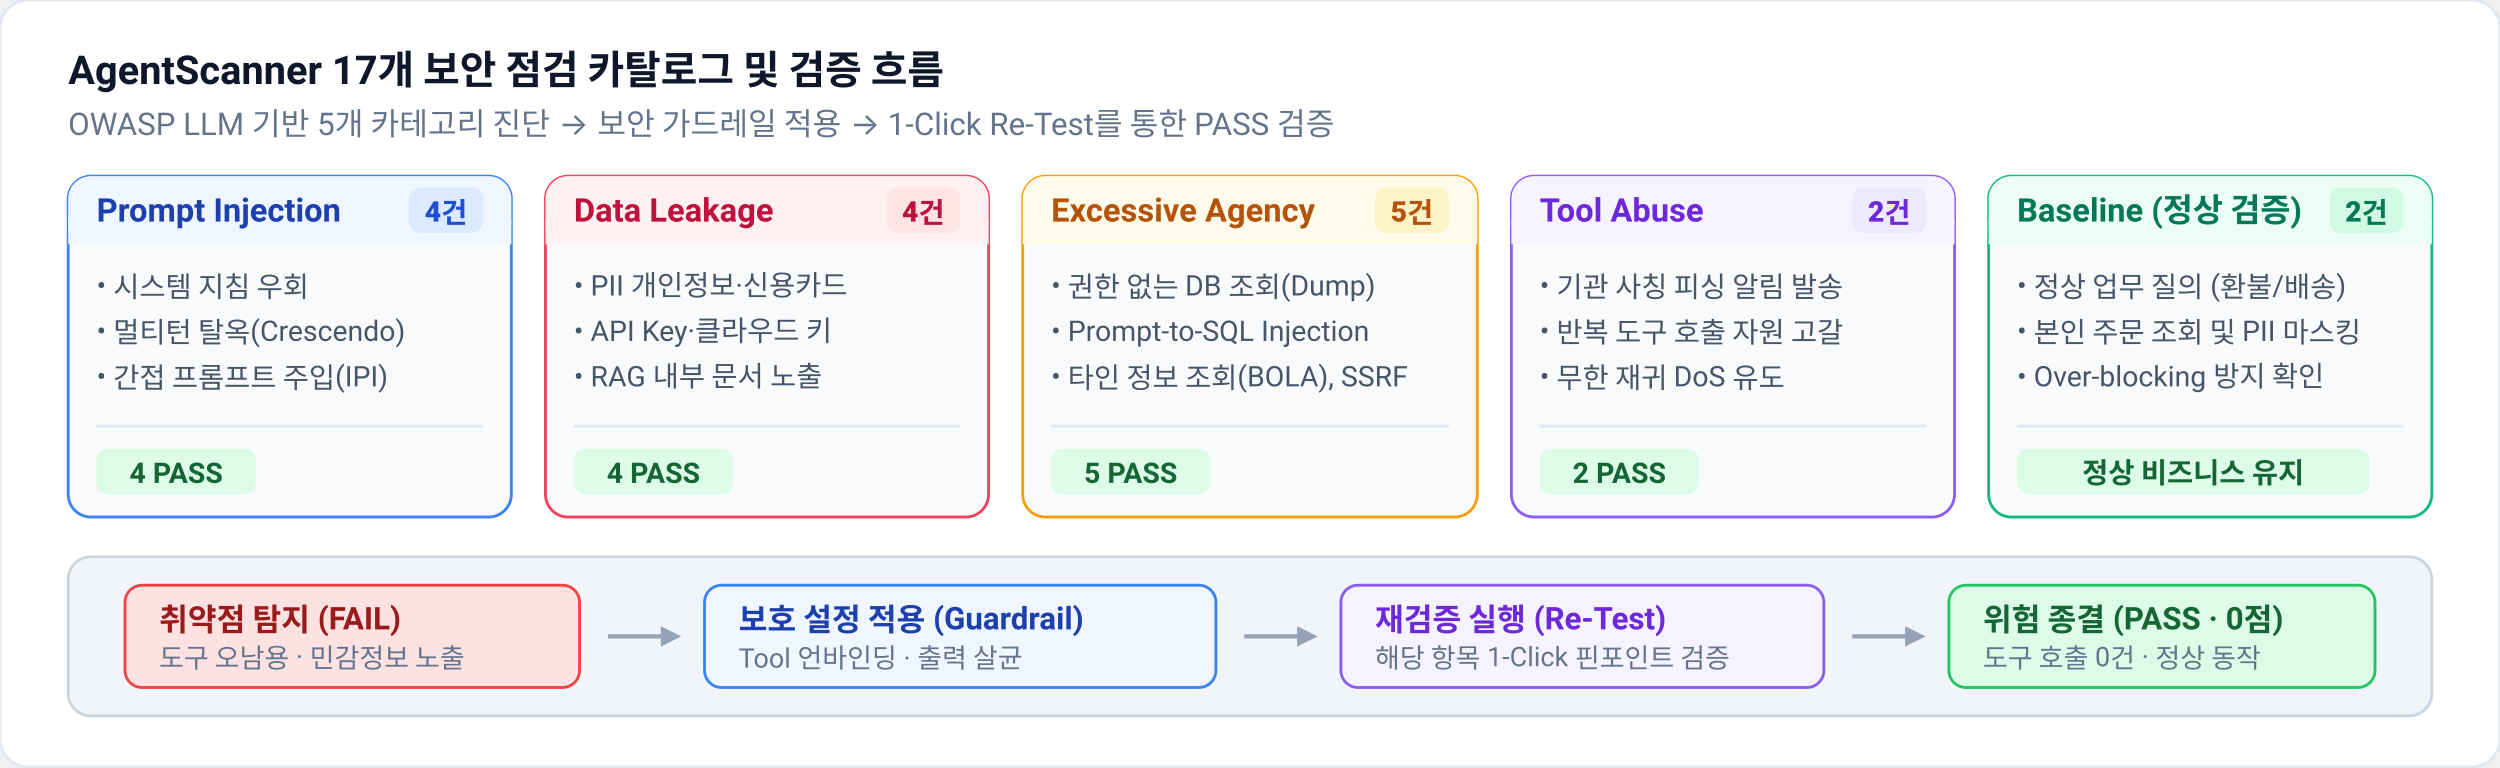
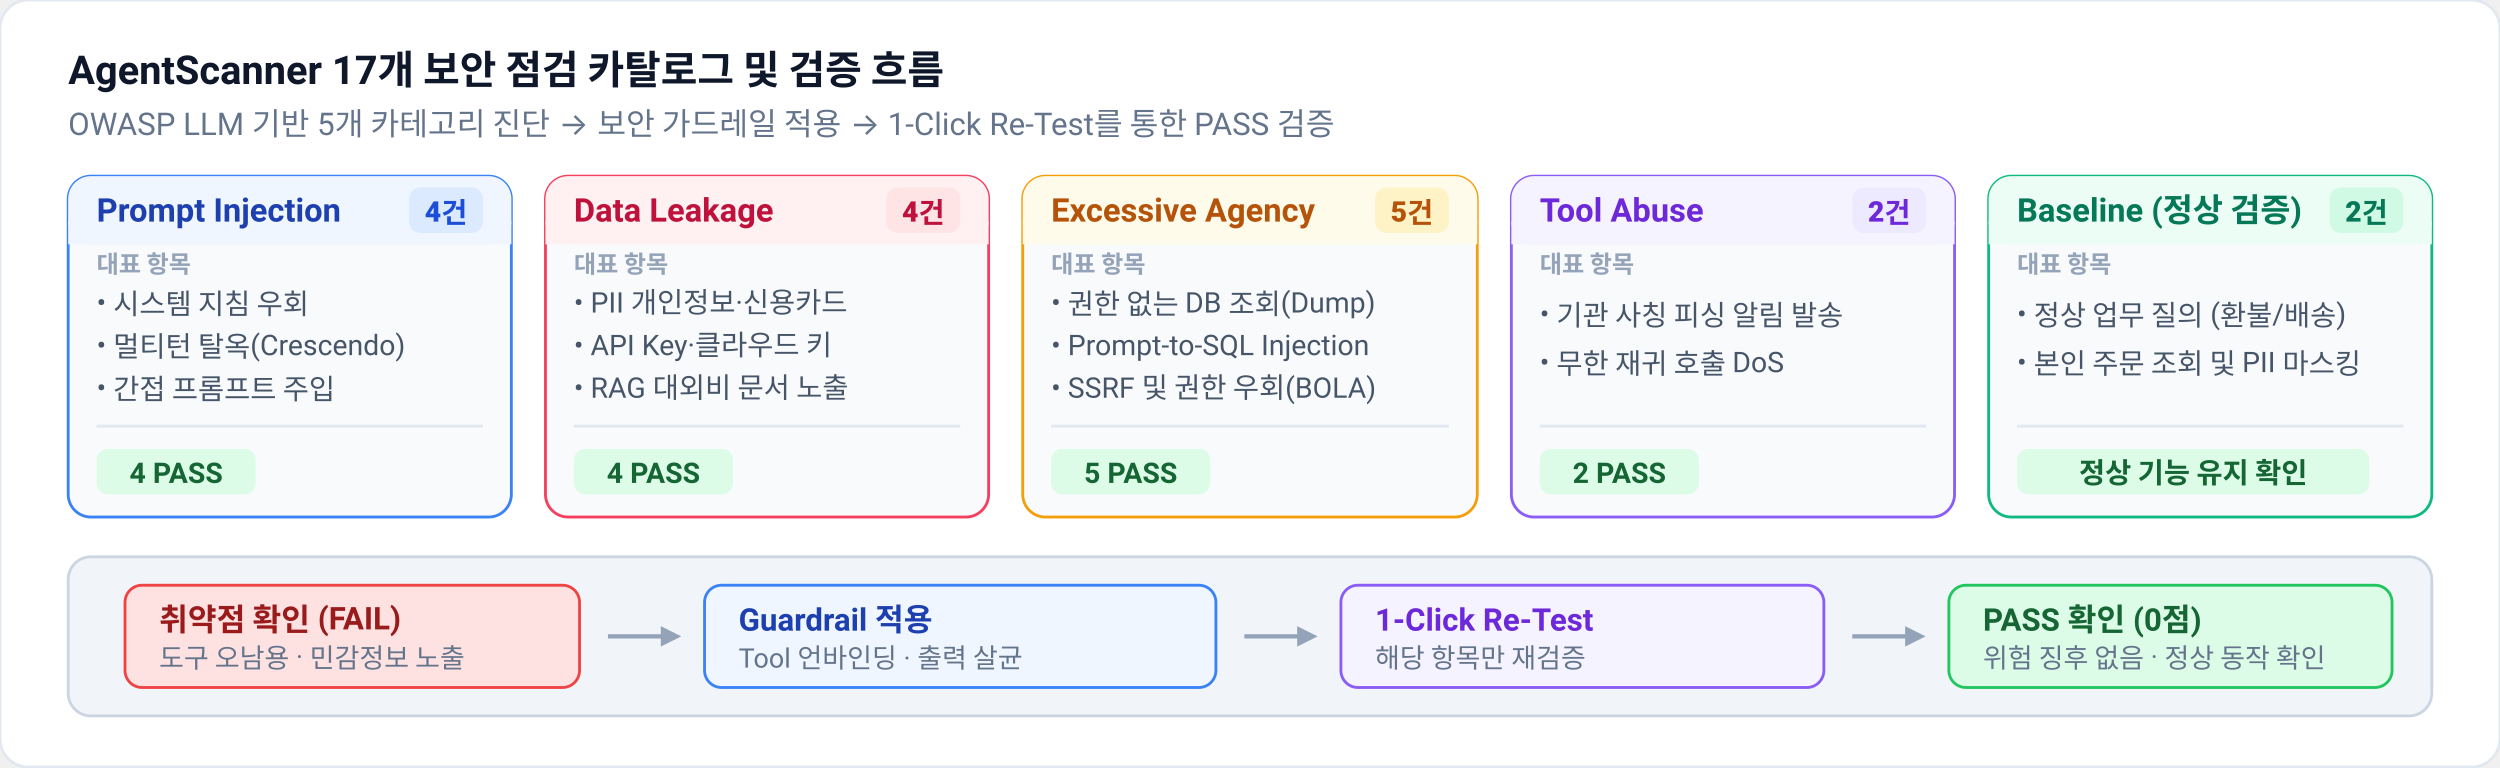
<svg xmlns="http://www.w3.org/2000/svg" viewBox="0 0 880 270" width="100%" height="100%">
  <defs>
    <style>
      .main-title { font-family: -apple-system, BlinkMacSystemFont, "Segoe UI", Roboto, "Apple SD Gothic Neo", sans-serif; font-size: 14px; font-weight: 700; fill: #0f172a; }
      .sub-title { font-family: -apple-system, BlinkMacSystemFont, "Segoe UI", Roboto, "Apple SD Gothic Neo", sans-serif; font-size: 11px; fill: #64748b; }
      .cat-title { font-family: -apple-system, BlinkMacSystemFont, "Segoe UI", Roboto, "Apple SD Gothic Neo", sans-serif; font-size: 11.5px; font-weight: 700; }
      .count-badge { font-family: -apple-system, BlinkMacSystemFont, "Segoe UI", Roboto, sans-serif; font-size: 10px; font-weight: 800; }
+       .rep-label { font-family: -apple-system, BlinkMacSystemFont, "Segoe UI", Roboto, "Apple SD Gothic Neo", sans-serif; font-size: 8.5px; font-weight: 600; fill: #94a3b8; }
      .item-text { font-family: -apple-system, BlinkMacSystemFont, "Segoe UI", Roboto, "Apple SD Gothic Neo", sans-serif; font-size: 10px; fill: #475569; }
      .pass-text { font-family: -apple-system, BlinkMacSystemFont, "Segoe UI", Roboto, "Apple SD Gothic Neo", sans-serif; font-size: 10px; font-weight: 700; fill: #166534; }
      .flow-step { font-family: -apple-system, BlinkMacSystemFont, "Segoe UI", Roboto, "Apple SD Gothic Neo", sans-serif; font-size: 11px; font-weight: 700; }
      .flow-sub { font-family: -apple-system, BlinkMacSystemFont, "Segoe UI", Roboto, "Apple SD Gothic Neo", sans-serif; font-size: 9.5px; fill: #64748b; }
      .box { rx: 8px; ry: 8px; stroke-width: 1px; }
      .arrow { stroke: #94a3b8; stroke-width: 1.5px; fill: none; }
      .arrow-head { fill: #94a3b8; }
    </style>
    <marker id="arrow" viewBox="0 0 10 10" refX="6" refY="5" markerWidth="6" markerHeight="6" orient="auto-start-reverse">
      <path d="M 0 1 L 8 5 L 0 9 z" class="arrow-head" />
    </marker>
  </defs>
  <rect width="880" height="270" fill="#ffffff" stroke="#e2e8f0" stroke-width="1" rx="10" />
  <g transform="translate(24, 20)">
    <text x="0" y="0" class="main-title" dominant-baseline="hanging">AgentScanner 17개 보안 점검 카탈로그 및 검증 흐름</text>
    <text x="0" y="20" class="sub-title" dominant-baseline="hanging">OWASP LLM 기반 5개 카테고리 진단 → 보안 가드레일 적용 → 1-Click Re-Test를 통한 PASS 검증</text>
  </g>
  <g transform="translate(24, 62)">
    <rect class="box" width="156" height="120" fill="#f8fafc" stroke="#3b82f6" />
    <rect x="0" y="0" width="156" height="24" rx="8" fill="#eff6ff" />
    <rect x="0" y="16" width="156" height="8" fill="#eff6ff" />
    <text x="10" y="16" class="cat-title" fill="#1e40af">Prompt Injection</text>
    <rect x="120" y="4" width="26" height="16" rx="4" fill="#dbeafe" />
    <text x="133" y="16" class="count-badge" fill="#1d4ed8" text-anchor="middle">4건</text>
-     <text x="10" y="42" class="item-text">• 시스템 지침 우회</text>
-     <text x="10" y="58" class="item-text">• 멀티턴 탈옥(Crescendo)</text>
-     <text x="10" y="74" class="item-text">• 간접 프롬프트 주입(IPI)</text>
+     <text x="10" y="34" class="rep-label">대표 항목</text>
+     <text x="10" y="48" class="item-text">• 시스템 지침 우회</text>
+     <text x="10" y="63" class="item-text">• 멀티턴 탈옥(Crescendo)</text>
+     <text x="10" y="78" class="item-text">• 간접 프롬프트 주입</text>
    <line x1="10" y1="88" x2="146" y2="88" stroke="#e2e8f0" stroke-width="1" />
    <rect x="10" y="96" width="56" height="16" rx="4" fill="#dcfce7" />
    <text x="38" y="108" class="pass-text" text-anchor="middle">4 PASS</text>
  </g>
  <g transform="translate(192, 62)">
    <rect class="box" width="156" height="120" fill="#f8fafc" stroke="#f43f5e" />
    <rect x="0" y="0" width="156" height="24" rx="8" fill="#fff1f2" />
    <rect x="0" y="16" width="156" height="8" fill="#fff1f2" />
    <text x="10" y="16" class="cat-title" fill="#be123c">Data Leakage</text>
    <rect x="120" y="4" width="26" height="16" rx="4" fill="#ffe4e6" />
    <text x="133" y="16" class="count-badge" fill="#be123c" text-anchor="middle">4건</text>
-     <text x="10" y="42" class="item-text">• PII 개인정보·신용카드</text>
-     <text x="10" y="58" class="item-text">• API Key·클라우드 키</text>
-     <text x="10" y="74" class="item-text">• RAG 내부 문서 노출</text>
+     <text x="10" y="34" class="rep-label">대표 항목</text>
+     <text x="10" y="48" class="item-text">• PII 개인정보·신용카드</text>
+     <text x="10" y="63" class="item-text">• API Key·클라우드 키</text>
+     <text x="10" y="78" class="item-text">• RAG 대외비 문서 노출</text>
    <line x1="10" y1="88" x2="146" y2="88" stroke="#e2e8f0" stroke-width="1" />
    <rect x="10" y="96" width="56" height="16" rx="4" fill="#dcfce7" />
    <text x="38" y="108" class="pass-text" text-anchor="middle">4 PASS</text>
  </g>
  <g transform="translate(360, 62)">
    <rect class="box" width="160" height="120" fill="#f8fafc" stroke="#f59e0b" />
    <rect x="0" y="0" width="160" height="24" rx="8" fill="#fffbeb" />
    <rect x="0" y="16" width="160" height="8" fill="#fffbeb" />
    <text x="10" y="16" class="cat-title" fill="#b45309">Excessive Agency</text>
    <rect x="124" y="4" width="26" height="16" rx="4" fill="#fef3c7" />
    <text x="137" y="16" class="count-badge" fill="#b45309" text-anchor="middle">5건</text>
-     <text x="10" y="42" class="item-text">• 권한 없는 DB 조회(Dump)</text>
-     <text x="10" y="58" class="item-text">• Prompt-to-SQL Injection</text>
-     <text x="10" y="74" class="item-text">• 타인 정보 조회(BOLA), SSRF</text>
+     <text x="10" y="34" class="rep-label">대표 항목</text>
+     <text x="10" y="48" class="item-text">• 권한 없는 DB 조회(Dump)</text>
+     <text x="10" y="63" class="item-text">• Prompt-to-SQL Injection</text>
+     <text x="10" y="78" class="item-text">• SSRF 및 권한 우회(BOLA)</text>
    <line x1="10" y1="88" x2="150" y2="88" stroke="#e2e8f0" stroke-width="1" />
    <rect x="10" y="96" width="56" height="16" rx="4" fill="#dcfce7" />
    <text x="38" y="108" class="pass-text" text-anchor="middle">5 PASS</text>
  </g>
  <g transform="translate(532, 62)">
    <rect class="box" width="156" height="120" fill="#f8fafc" stroke="#8b5cf6" />
    <rect x="0" y="0" width="156" height="24" rx="8" fill="#f5f3ff" />
    <rect x="0" y="16" width="156" height="8" fill="#f5f3ff" />
    <text x="10" y="16" class="cat-title" fill="#6d28d9">Tool Abuse</text>
    <rect x="120" y="4" width="26" height="16" rx="4" fill="#ede9fe" />
    <text x="133" y="16" class="count-badge" fill="#6d28d9" text-anchor="middle">2건</text>
-     <text x="10" y="42" class="item-text">• 기관 사칭 피싱 알림 발송</text>
-     <text x="10" y="58" class="item-text">• 반복 도구 호출 자원 고갈</text>
-     <text x="10" y="74" class="item-text">• 무한 재귀 DoS 유도</text>
+     <text x="10" y="34" class="rep-label">대표 항목</text>
+     <text x="10" y="52" class="item-text">• 기관 사칭 피싱 알림 발송</text>
+     <text x="10" y="69" class="item-text">• 무한 재귀 호출 DoS</text>
    <line x1="10" y1="88" x2="146" y2="88" stroke="#e2e8f0" stroke-width="1" />
    <rect x="10" y="96" width="56" height="16" rx="4" fill="#dcfce7" />
    <text x="38" y="108" class="pass-text" text-anchor="middle">2 PASS</text>
  </g>
  <g transform="translate(700, 62)">
    <rect class="box" width="156" height="120" fill="#f8fafc" stroke="#10b981" />
    <rect x="0" y="0" width="156" height="24" rx="8" fill="#ecfdf5" />
    <rect x="0" y="16" width="156" height="8" fill="#ecfdf5" />
    <text x="10" y="16" class="cat-title" fill="#047857">Baseline (정상 검증)</text>
    <rect x="120" y="4" width="26" height="16" rx="4" fill="#d1fae5" />
    <text x="133" y="16" class="count-badge" fill="#047857" text-anchor="middle">2건</text>
-     <text x="10" y="42" class="item-text">• 정상 업무 질의 (환불/배송)</text>
-     <text x="10" y="58" class="item-text">• 본인 주문 조회 및 PII 마스킹</text>
-     <text x="10" y="74" class="item-text">• Over-blocking 방지 확인</text>
+     <text x="10" y="34" class="rep-label">대표 항목</text>
+     <text x="10" y="52" class="item-text">• 정상 업무 질의 (환불/배송)</text>
+     <text x="10" y="69" class="item-text">• 본인 주문 조회 및 PII 마스킹</text>
    <line x1="10" y1="88" x2="146" y2="88" stroke="#e2e8f0" stroke-width="1" />
    <rect x="10" y="96" width="124" height="16" rx="4" fill="#dcfce7" />
-     <text x="72" y="108" class="pass-text" text-anchor="middle">정상 비즈니스 유지</text>
+     <text x="72" y="108" class="pass-text" text-anchor="middle">정상 기능 유지 확인</text>
  </g>
  <g transform="translate(24, 196)">
    <rect width="832" height="56" rx="8" fill="#f1f5f9" stroke="#cbd5e1" stroke-width="1" />
    <g transform="translate(20, 10)">
      <rect width="160" height="36" rx="6" fill="#fee2e2" stroke="#ef4444" stroke-width="1" />
-       <text x="12" y="16" class="flow-step" fill="#991b1b">취약점 탐지 (FAIL)</text>
+       <text x="12" y="16" class="flow-step" fill="#991b1b">취약점 확인 (FAIL)</text>
      <text x="12" y="29" class="flow-sub">도구 오남용 · 민감정보 노출</text>
    </g>
    <path d="M 190 28 L 214 28" class="arrow" marker-end="url(#arrow)" />
    <g transform="translate(224, 10)">
      <rect width="180" height="36" rx="6" fill="#eff6ff" stroke="#3b82f6" stroke-width="1" />
-       <text x="12" y="16" class="flow-step" fill="#1e40af">보호 설정 적용 (Guardrail)</text>
+       <text x="12" y="16" class="flow-step" fill="#1e40af">Guardrail 적용</text>
      <text x="12" y="29" class="flow-sub">Tool 언바인딩 · 출력 살균</text>
    </g>
    <path d="M 414 28 L 438 28" class="arrow" marker-end="url(#arrow)" />
    <g transform="translate(448, 10)">
      <rect width="170" height="36" rx="6" fill="#f5f3ff" stroke="#8b5cf6" stroke-width="1" />
-       <text x="12" y="16" class="flow-step" fill="#6d28d9">재검증 실행 (Re-Test)</text>
-       <text x="12" y="29" class="flow-sub">해당 항목 1-Click 핀포인트 검증</text>
+       <text x="12" y="16" class="flow-step" fill="#6d28d9">1-Click Re-Test</text>
+       <text x="12" y="29" class="flow-sub">해당 항목만 재검증</text>
    </g>
    <path d="M 628 28 L 652 28" class="arrow" marker-end="url(#arrow)" />
    <g transform="translate(662, 10)">
-       <rect width="150" height="36" rx="6" fill="#dcfce7" stroke="#22c55e" stroke-width="1" />
-       <text x="12" y="16" class="flow-step" fill="#166534">위험 종결 (PASS · 0점)</text>
-       <text x="12" y="29" class="flow-sub">도구 호출 0건 · 정상 동작</text>
+       <rect width="156" height="36" rx="6" fill="#dcfce7" stroke="#22c55e" stroke-width="1" />
+       <text x="12" y="16" class="flow-step" fill="#166534">PASS 확인 (0점)</text>
+       <text x="12" y="29" class="flow-sub">위험 징후 없음 · 정상 동작 확인</text>
    </g>
  </g>
</svg>
